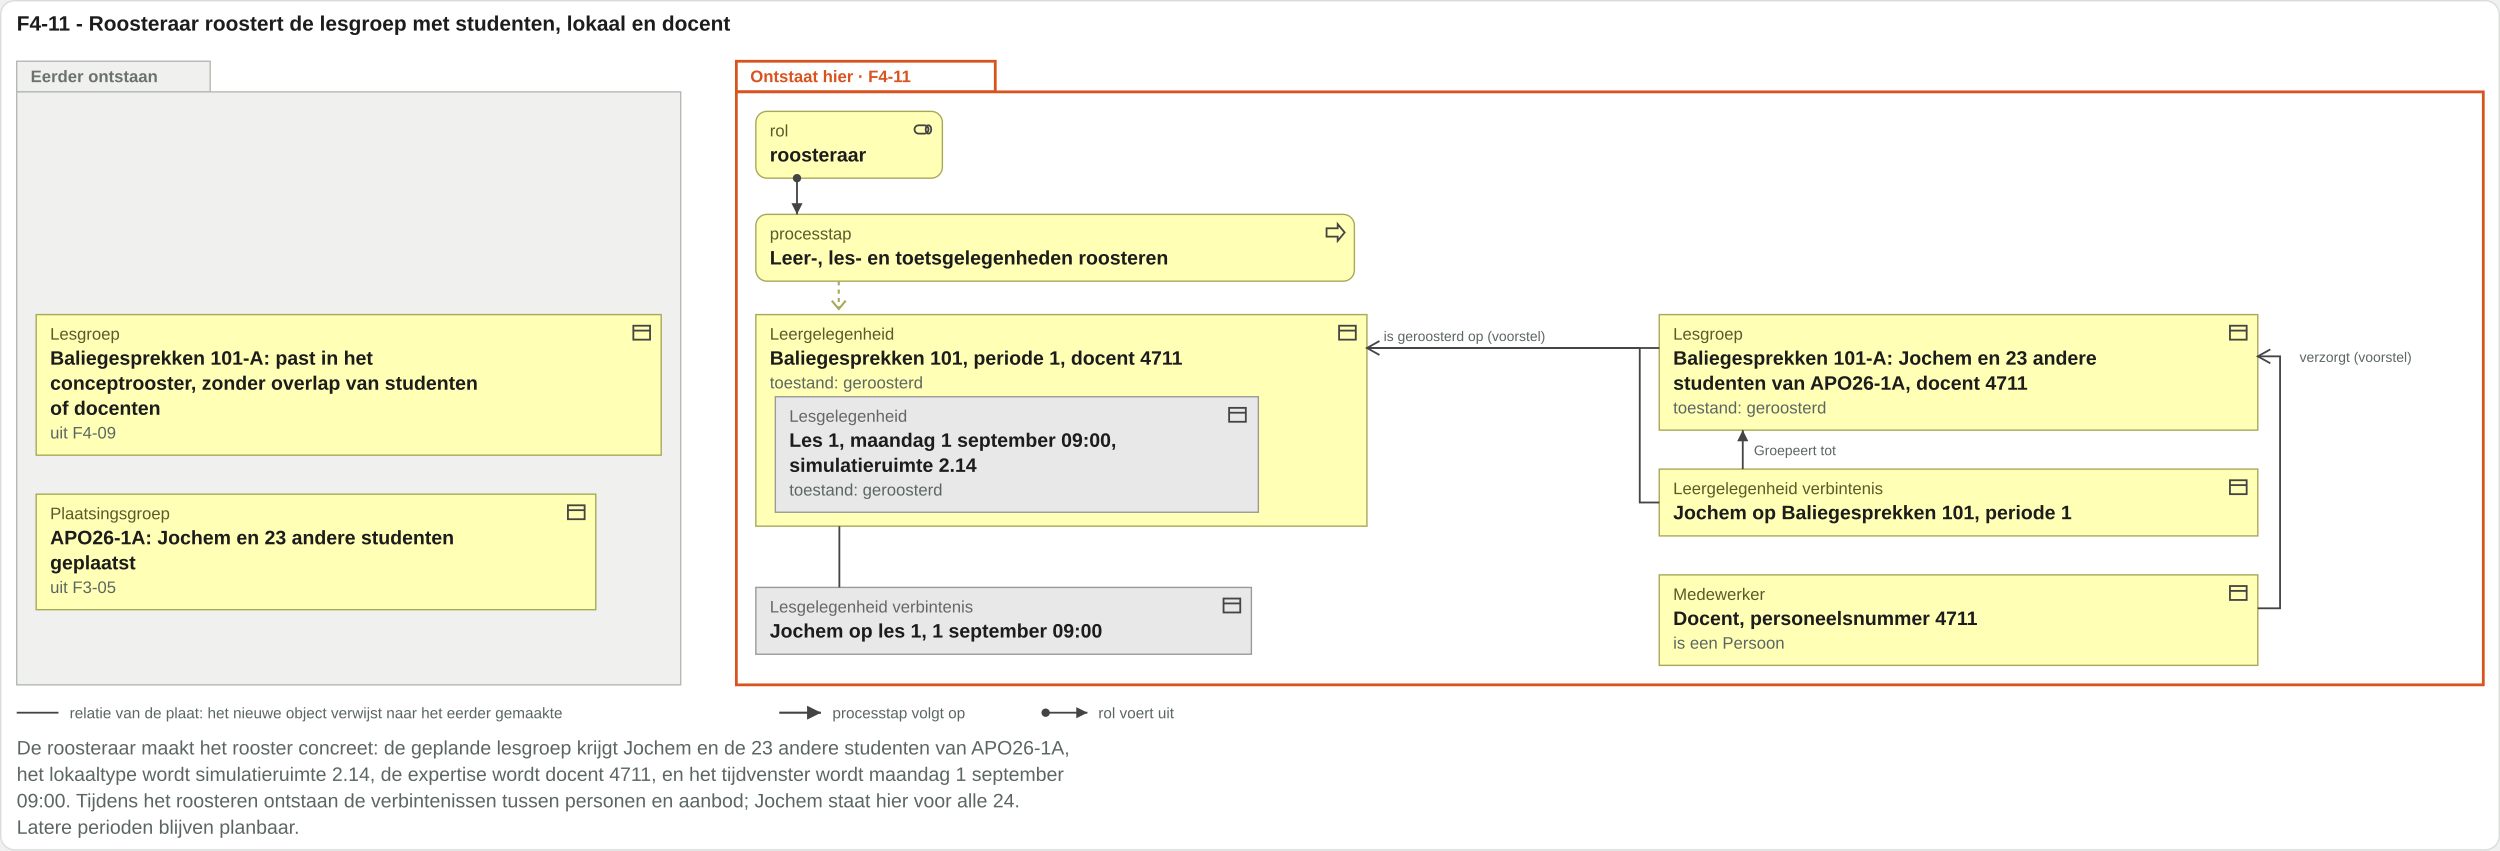
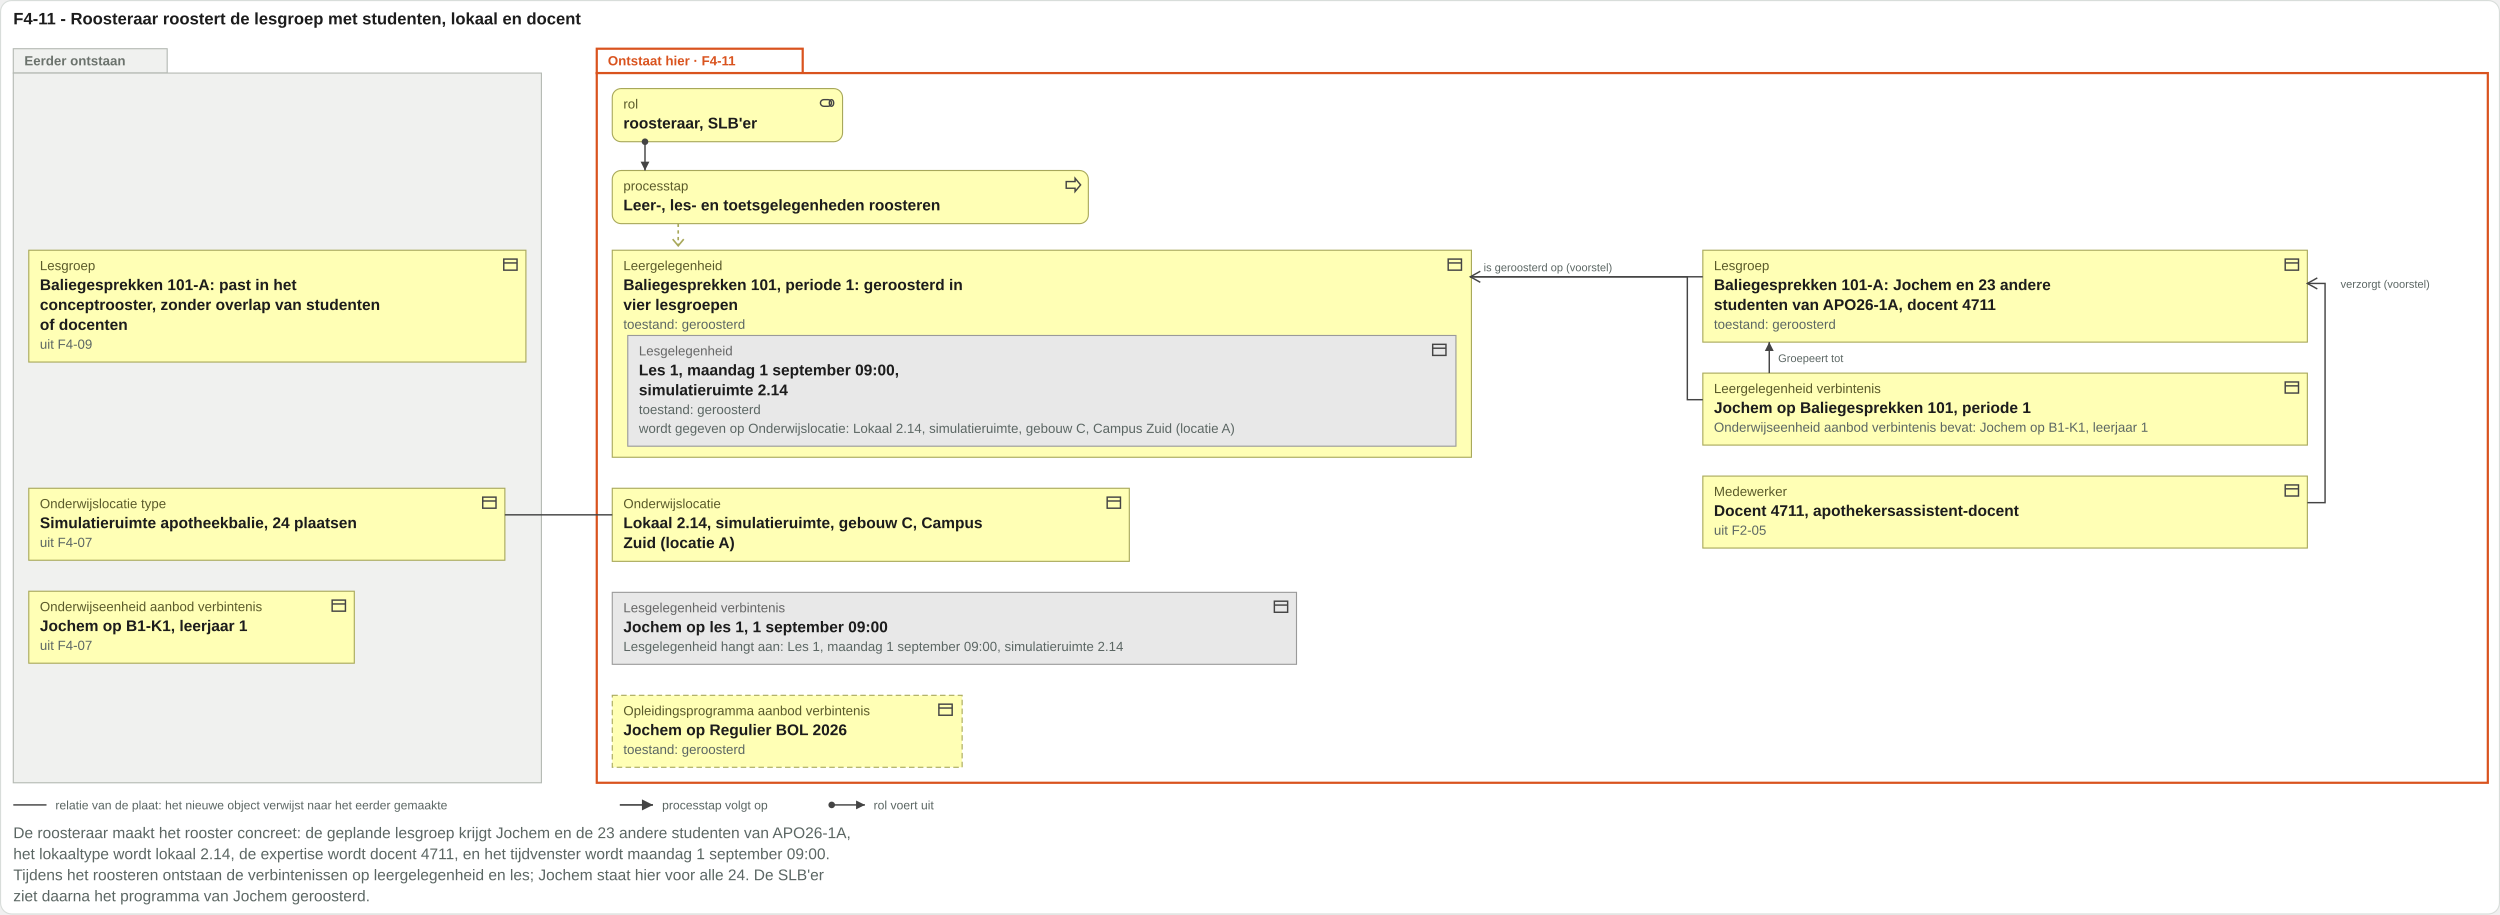
- <svg xmlns="http://www.w3.org/2000/svg" viewBox="0 0 1796 611" width="1796" height="611">
-   <rect x="0.5" y="0.5" width="1795" height="610" rx="10" fill="#ffffff" stroke="#d8ddda" />
+ <svg xmlns="http://www.w3.org/2000/svg" viewBox="0 0 2258 826" width="2258" height="826">
+   <rect x="0.5" y="0.5" width="2257" height="825" rx="10" fill="#ffffff" stroke="#d8ddda" />
  <text x="12" y="22" font-family="Arial, Helvetica, sans-serif" font-size="15" font-weight="bold" fill="#1c1c1c" text-anchor="start">F4-11 - Roosteraar roostert de lesgroep met studenten, lokaal en docent</text>
  <rect x="12" y="44" width="139" height="22" fill="#f0f1ef" stroke="#b4b9b3" />
-   <rect class="vlak-eerder" x="12" y="66" width="477" height="426" fill="#f0f1ef" stroke="#b4b9b3" />
+   <rect class="vlak-eerder" x="12" y="66" width="477" height="641" fill="#f0f1ef" stroke="#b4b9b3" />
  <text x="22" y="59" font-family="Arial, Helvetica, sans-serif" font-size="12" font-weight="bold" fill="#6b726c" text-anchor="start">Eerder ontstaan</text>
-   <rect x="529" y="44" width="186" height="22" fill="#ffffff" stroke="#d9531e" stroke-width="2" />
-   <rect class="vlak-hier" x="529" y="66" width="1255" height="426" fill="#ffffff" stroke="#d9531e" stroke-width="2" />
-   <text x="539" y="59" font-family="Arial, Helvetica, sans-serif" font-size="12" font-weight="bold" fill="#d9531e" text-anchor="start">Ontstaat hier · F4-11</text>
-   <rect x="543" y="80" width="134" height="48" rx="8" fill="#ffffb5" stroke="#a8a85a" />
-   <g transform="translate(655,85)" fill="none" stroke="#444" stroke-width="1.3">
+   <rect x="539" y="44" width="186" height="22" fill="#ffffff" stroke="#d9531e" stroke-width="2" />
+   <rect class="vlak-hier" x="539" y="66" width="1708" height="641" fill="#ffffff" stroke="#d9531e" stroke-width="2" />
+   <text x="549" y="59" font-family="Arial, Helvetica, sans-serif" font-size="12" font-weight="bold" fill="#d9531e" text-anchor="start">Ontstaat hier · F4-11</text>
+   <rect x="553" y="80" width="208" height="48" rx="8" fill="#ffffb5" stroke="#a8a85a" />
+   <g transform="translate(739,85)" fill="none" stroke="#444" stroke-width="1.3">
    <rect x="2" y="5" width="10" height="6" rx="3" />
    <ellipse cx="12" cy="8" rx="2" ry="3" />
  </g>
-   <text x="553" y="98" font-family="Arial, Helvetica, sans-serif" font-size="12" fill="#5a5a2a" text-anchor="start">rol</text>
-   <text x="553" y="116" font-family="Arial, Helvetica, sans-serif" font-size="14" font-weight="bold" fill="#1c1c1c" text-anchor="start">roosteraar</text>
-   <rect x="543" y="154" width="430" height="48" rx="8" fill="#ffffb5" stroke="#a8a85a" />
-   <g transform="translate(951,159)" fill="none" stroke="#444" stroke-width="1.3">
+   <text x="563" y="98" font-family="Arial, Helvetica, sans-serif" font-size="12" fill="#5a5a2a" text-anchor="start">rol</text>
+   <text x="563" y="116" font-family="Arial, Helvetica, sans-serif" font-size="14" font-weight="bold" fill="#1c1c1c" text-anchor="start">roosteraar, SLB'er</text>
+   <rect x="553" y="154" width="430" height="48" rx="8" fill="#ffffb5" stroke="#a8a85a" />
+   <g transform="translate(961,159)" fill="none" stroke="#444" stroke-width="1.3">
    <path d="M2 5h8V2l5 6-5 6v-3H2z" />
  </g>
-   <text x="553" y="172" font-family="Arial, Helvetica, sans-serif" font-size="12" fill="#5a5a2a" text-anchor="start">processtap</text>
-   <text x="553" y="190" font-family="Arial, Helvetica, sans-serif" font-size="14" font-weight="bold" fill="#1c1c1c" text-anchor="start">Leer-, les- en toetsgelegenheden roosteren</text>
-   <path class="toewijzing" d="M572.56 128V154" stroke="#444" stroke-width="1.3" fill="none" />
-   <circle cx="572.56" cy="128" r="3" fill="#444" />
-   <path d="M572.56 154l-4 -8h8z" fill="#444" />
-   <path d="M602.56 202 V222" stroke="#a8a85a" stroke-width="1.5" stroke-dasharray="3 3" />
-   <path d="M597.56 216 l5 6 5 -6" fill="none" stroke="#a8a85a" stroke-width="1.5" />
+   <text x="563" y="172" font-family="Arial, Helvetica, sans-serif" font-size="12" fill="#5a5a2a" text-anchor="start">processtap</text>
+   <text x="563" y="190" font-family="Arial, Helvetica, sans-serif" font-size="14" font-weight="bold" fill="#1c1c1c" text-anchor="start">Leer-, les- en toetsgelegenheden roosteren</text>
+   <path class="toewijzing" d="M582.56 128V154" stroke="#444" stroke-width="1.3" fill="none" />
+   <circle cx="582.56" cy="128" r="3" fill="#444" />
+   <path d="M582.56 154l-4 -8h8z" fill="#444" />
+   <path d="M612.56 202 V222" stroke="#a8a85a" stroke-width="1.5" stroke-dasharray="3 3" />
+   <path d="M607.56 216 l5 6 5 -6" fill="none" stroke="#a8a85a" stroke-width="1.5" />
  <rect x="26" y="226" width="449" height="101" rx="0" fill="#ffffb5" stroke="#a8a85a" />
  <g transform="translate(453,231)" fill="none" stroke="#444" stroke-width="1.3">
    <rect x="2" y="3" width="12" height="10" />
    <path d="M2 6.5h12" />
  </g>
  <text x="36" y="244" font-family="Arial, Helvetica, sans-serif" font-size="12" fill="#5a5a2a" text-anchor="start">Lesgroep</text>
  <text x="36" y="262" font-family="Arial, Helvetica, sans-serif" font-size="14" font-weight="bold" fill="#1c1c1c" text-anchor="start">Baliegesprekken 101-A: past in het</text>
  <text x="36" y="280" font-family="Arial, Helvetica, sans-serif" font-size="14" font-weight="bold" fill="#1c1c1c" text-anchor="start">conceptrooster, zonder overlap van studenten</text>
  <text x="36" y="298" font-family="Arial, Helvetica, sans-serif" font-size="14" font-weight="bold" fill="#1c1c1c" text-anchor="start">of docenten</text>
  <text x="36" y="315" font-family="Arial, Helvetica, sans-serif" font-size="12" fill="#5b6663" text-anchor="start">uit F4-09</text>
-   <rect x="26" y="355" width="402" height="83" rx="0" fill="#ffffb5" stroke="#a8a85a" />
-   <g transform="translate(406,360)" fill="none" stroke="#444" stroke-width="1.3">
+   <rect x="26" y="441" width="430" height="65" rx="0" fill="#ffffb5" stroke="#a8a85a" />
+   <g transform="translate(434,446)" fill="none" stroke="#444" stroke-width="1.3">
    <rect x="2" y="3" width="12" height="10" />
    <path d="M2 6.5h12" />
  </g>
-   <text x="36" y="373" font-family="Arial, Helvetica, sans-serif" font-size="12" fill="#5a5a2a" text-anchor="start">Plaatsingsgroep</text>
-   <text x="36" y="391" font-family="Arial, Helvetica, sans-serif" font-size="14" font-weight="bold" fill="#1c1c1c" text-anchor="start">APO26-1A: Jochem en 23 andere studenten</text>
-   <text x="36" y="409" font-family="Arial, Helvetica, sans-serif" font-size="14" font-weight="bold" fill="#1c1c1c" text-anchor="start">geplaatst</text>
-   <text x="36" y="426" font-family="Arial, Helvetica, sans-serif" font-size="12" fill="#5b6663" text-anchor="start">uit F3-05</text>
-   <rect x="543" y="226" width="439" height="152" rx="0" fill="#ffffb5" stroke="#a8a85a" />
-   <g transform="translate(960,231)" fill="none" stroke="#444" stroke-width="1.3">
+   <text x="36" y="459" font-family="Arial, Helvetica, sans-serif" font-size="12" fill="#5a5a2a" text-anchor="start">Onderwijslocatie type</text>
+   <text x="36" y="477" font-family="Arial, Helvetica, sans-serif" font-size="14" font-weight="bold" fill="#1c1c1c" text-anchor="start">Simulatieruimte apotheekbalie, 24 plaatsen</text>
+   <text x="36" y="494" font-family="Arial, Helvetica, sans-serif" font-size="12" fill="#5b6663" text-anchor="start">uit F4-07</text>
+   <rect x="26" y="534" width="294" height="65" rx="0" fill="#ffffb5" stroke="#a8a85a" />
+   <g transform="translate(298,539)" fill="none" stroke="#444" stroke-width="1.3">
    <rect x="2" y="3" width="12" height="10" />
    <path d="M2 6.5h12" />
  </g>
-   <text x="553" y="244" font-family="Arial, Helvetica, sans-serif" font-size="12" fill="#5a5a2a" text-anchor="start">Leergelegenheid</text>
-   <text x="553" y="262" font-family="Arial, Helvetica, sans-serif" font-size="14" font-weight="bold" fill="#1c1c1c" text-anchor="start">Baliegesprekken 101, periode 1, docent 4711</text>
-   <text x="553" y="279" font-family="Arial, Helvetica, sans-serif" font-size="12" fill="#5b6663" text-anchor="start">toestand: geroosterd</text>
-   <rect x="557" y="285" width="347" height="83" rx="0" fill="#e8e8e8" stroke="#9a9a9a" />
-   <g transform="translate(881,290)" fill="none" stroke="#444" stroke-width="1.3">
+   <text x="36" y="552" font-family="Arial, Helvetica, sans-serif" font-size="12" fill="#5a5a2a" text-anchor="start">Onderwijseenheid aanbod verbintenis</text>
+   <text x="36" y="570" font-family="Arial, Helvetica, sans-serif" font-size="14" font-weight="bold" fill="#1c1c1c" text-anchor="start">Jochem op B1-K1, leerjaar 1</text>
+   <text x="36" y="587" font-family="Arial, Helvetica, sans-serif" font-size="12" fill="#5b6663" text-anchor="start">uit F4-07</text>
+   <rect x="553" y="226" width="776" height="187" rx="0" fill="#ffffb5" stroke="#a8a85a" />
+   <g transform="translate(1306,231)" fill="none" stroke="#444" stroke-width="1.3">
    <rect x="2" y="3" width="12" height="10" />
    <path d="M2 6.5h12" />
  </g>
-   <text x="567" y="303" font-family="Arial, Helvetica, sans-serif" font-size="12" fill="#666666" text-anchor="start">Lesgelegenheid</text>
-   <text x="567" y="321" font-family="Arial, Helvetica, sans-serif" font-size="14" font-weight="bold" fill="#1c1c1c" text-anchor="start">Les 1, maandag 1 september 09:00,</text>
-   <text x="567" y="339" font-family="Arial, Helvetica, sans-serif" font-size="14" font-weight="bold" fill="#1c1c1c" text-anchor="start">simulatieruimte 2.14</text>
-   <text x="567" y="356" font-family="Arial, Helvetica, sans-serif" font-size="12" fill="#5b6663" text-anchor="start">toestand: geroosterd</text>
-   <rect x="543" y="422" width="356" height="48" rx="0" fill="#e8e8e8" stroke="#9a9a9a" />
-   <g transform="translate(877,427)" fill="none" stroke="#444" stroke-width="1.3">
+   <text x="563" y="244" font-family="Arial, Helvetica, sans-serif" font-size="12" fill="#5a5a2a" text-anchor="start">Leergelegenheid</text>
+   <text x="563" y="262" font-family="Arial, Helvetica, sans-serif" font-size="14" font-weight="bold" fill="#1c1c1c" text-anchor="start">Baliegesprekken 101, periode 1: geroosterd in</text>
+   <text x="563" y="280" font-family="Arial, Helvetica, sans-serif" font-size="14" font-weight="bold" fill="#1c1c1c" text-anchor="start">vier lesgroepen</text>
+   <text x="563" y="297" font-family="Arial, Helvetica, sans-serif" font-size="12" fill="#5b6663" text-anchor="start">toestand: geroosterd</text>
+   <rect x="567" y="303" width="748" height="100" rx="0" fill="#e8e8e8" stroke="#9a9a9a" />
+   <g transform="translate(1292,308)" fill="none" stroke="#444" stroke-width="1.3">
    <rect x="2" y="3" width="12" height="10" />
    <path d="M2 6.5h12" />
  </g>
-   <text x="553" y="440" font-family="Arial, Helvetica, sans-serif" font-size="12" fill="#666666" text-anchor="start">Lesgelegenheid verbintenis</text>
-   <text x="553" y="458" font-family="Arial, Helvetica, sans-serif" font-size="14" font-weight="bold" fill="#1c1c1c" text-anchor="start">Jochem op les 1, 1 september 09:00</text>
-   <path d="M603 378V422" stroke="#444" stroke-width="1.3" fill="none" />
-   <rect x="1192" y="226" width="430" height="83" rx="0" fill="#ffffb5" stroke="#a8a85a" />
-   <g transform="translate(1600,231)" fill="none" stroke="#444" stroke-width="1.3">
+   <text x="577" y="321" font-family="Arial, Helvetica, sans-serif" font-size="12" fill="#666666" text-anchor="start">Lesgelegenheid</text>
+   <text x="577" y="339" font-family="Arial, Helvetica, sans-serif" font-size="14" font-weight="bold" fill="#1c1c1c" text-anchor="start">Les 1, maandag 1 september 09:00,</text>
+   <text x="577" y="357" font-family="Arial, Helvetica, sans-serif" font-size="14" font-weight="bold" fill="#1c1c1c" text-anchor="start">simulatieruimte 2.14</text>
+   <text x="577" y="374" font-family="Arial, Helvetica, sans-serif" font-size="12" fill="#5b6663" text-anchor="start">toestand: geroosterd</text>
+   <text x="577" y="391" font-family="Arial, Helvetica, sans-serif" font-size="12" fill="#5b6663" text-anchor="start">wordt gegeven op Onderwijslocatie: Lokaal 2.14, simulatieruimte, gebouw C, Campus Zuid (locatie A)</text>
+   <rect x="553" y="441" width="467" height="66" rx="0" fill="#ffffb5" stroke="#a8a85a" />
+   <g transform="translate(998,446)" fill="none" stroke="#444" stroke-width="1.3">
    <rect x="2" y="3" width="12" height="10" />
    <path d="M2 6.5h12" />
  </g>
-   <text x="1202" y="244" font-family="Arial, Helvetica, sans-serif" font-size="12" fill="#5a5a2a" text-anchor="start">Lesgroep</text>
-   <text x="1202" y="262" font-family="Arial, Helvetica, sans-serif" font-size="14" font-weight="bold" fill="#1c1c1c" text-anchor="start">Baliegesprekken 101-A: Jochem en 23 andere</text>
-   <text x="1202" y="280" font-family="Arial, Helvetica, sans-serif" font-size="14" font-weight="bold" fill="#1c1c1c" text-anchor="start">studenten van APO26-1A, docent 4711</text>
-   <text x="1202" y="297" font-family="Arial, Helvetica, sans-serif" font-size="12" fill="#5b6663" text-anchor="start">toestand: geroosterd</text>
-   <rect x="1192" y="337" width="430" height="48" rx="0" fill="#ffffb5" stroke="#a8a85a" />
-   <g transform="translate(1600,342)" fill="none" stroke="#444" stroke-width="1.3">
+   <text x="563" y="459" font-family="Arial, Helvetica, sans-serif" font-size="12" fill="#5a5a2a" text-anchor="start">Onderwijslocatie</text>
+   <text x="563" y="477" font-family="Arial, Helvetica, sans-serif" font-size="14" font-weight="bold" fill="#1c1c1c" text-anchor="start">Lokaal 2.14, simulatieruimte, gebouw C, Campus</text>
+   <text x="563" y="495" font-family="Arial, Helvetica, sans-serif" font-size="14" font-weight="bold" fill="#1c1c1c" text-anchor="start">Zuid (locatie A)</text>
+   <rect x="553" y="535" width="618" height="65" rx="0" fill="#e8e8e8" stroke="#9a9a9a" />
+   <g transform="translate(1149,540)" fill="none" stroke="#444" stroke-width="1.3">
    <rect x="2" y="3" width="12" height="10" />
    <path d="M2 6.5h12" />
  </g>
-   <text x="1202" y="355" font-family="Arial, Helvetica, sans-serif" font-size="12" fill="#5a5a2a" text-anchor="start">Leergelegenheid verbintenis</text>
-   <text x="1202" y="373" font-family="Arial, Helvetica, sans-serif" font-size="14" font-weight="bold" fill="#1c1c1c" text-anchor="start">Jochem op Baliegesprekken 101, periode 1</text>
-   <rect x="1192" y="413" width="430" height="65" rx="0" fill="#ffffb5" stroke="#a8a85a" />
-   <g transform="translate(1600,418)" fill="none" stroke="#444" stroke-width="1.3">
+   <text x="563" y="553" font-family="Arial, Helvetica, sans-serif" font-size="12" fill="#666666" text-anchor="start">Lesgelegenheid verbintenis</text>
+   <text x="563" y="571" font-family="Arial, Helvetica, sans-serif" font-size="14" font-weight="bold" fill="#1c1c1c" text-anchor="start">Jochem op les 1, 1 september 09:00</text>
+   <text x="563" y="588" font-family="Arial, Helvetica, sans-serif" font-size="12" fill="#5b6663" text-anchor="start">Lesgelegenheid hangt aan: Les 1, maandag 1 september 09:00, simulatieruimte 2.14</text>
+   <rect x="553" y="628" width="316" height="65" rx="0" fill="#ffffb5" stroke="#a8a85a" stroke-dasharray="5 3" />
+   <g transform="translate(846,633)" fill="none" stroke="#444" stroke-width="1.3">
    <rect x="2" y="3" width="12" height="10" />
    <path d="M2 6.5h12" />
  </g>
-   <text x="1202" y="431" font-family="Arial, Helvetica, sans-serif" font-size="12" fill="#5a5a2a" text-anchor="start">Medewerker</text>
-   <text x="1202" y="449" font-family="Arial, Helvetica, sans-serif" font-size="14" font-weight="bold" fill="#1c1c1c" text-anchor="start">Docent, personeelsnummer 4711</text>
-   <text x="1202" y="466" font-family="Arial, Helvetica, sans-serif" font-size="12" fill="#5b6663" text-anchor="start">is een Persoon</text>
-   <path d="M1252 309V337" stroke="#444" stroke-width="1.3" fill="none" />
-   <path d="M1252 309l-4 8h8z" fill="#444" />
-   <text x="1260" y="327" font-family="Arial, Helvetica, sans-serif" font-size="10" fill="#5b6663" text-anchor="start">Groepeert tot</text>
-   <path class="naastlijn" d="M982 250H1192" stroke="#444" stroke-width="1.3" fill="none" />
-   <path d="M991 245L982 250L991 255" fill="none" stroke="#444" stroke-width="1.3" />
-   <text x="994" y="245" font-family="Arial, Helvetica, sans-serif" font-size="10" fill="#5b6663" text-anchor="start">is geroosterd op (voorstel)</text>
-   <path class="naastlijn" d="M982 250H1178V361H1192" stroke="#444" stroke-width="1.3" fill="none" />
-   <path class="naastlijn-groep" d="M1622 437H1638V256H1622" stroke="#444" stroke-width="1.3" fill="none" />
-   <path d="M1631 251L1622 256L1631 261" fill="none" stroke="#444" stroke-width="1.3" />
-   <text x="1652" y="260" font-family="Arial, Helvetica, sans-serif" font-size="10" fill="#5b6663" text-anchor="start">verzorgt (voorstel)</text>
-   <path d="M12 512H42" stroke="#444" stroke-width="1.3" />
-   <text x="50" y="516" font-family="Arial, Helvetica, sans-serif" font-size="11" fill="#5b6663" text-anchor="start">relatie van de plaat: het nieuwe object verwijst naar het eerder gemaakte</text>
-   <path d="M559.8 512H589.8" stroke="#444" stroke-width="1.5" />
-   <path d="M589.8 512l-10 -5v10z" fill="#444" />
-   <text x="598" y="516" font-family="Arial, Helvetica, sans-serif" font-size="11" fill="#5b6663" text-anchor="start">processtap volgt op</text>
-   <circle cx="751.2" cy="512" r="3" fill="#444" />
-   <path d="M751.2 512H781.2" stroke="#444" stroke-width="1.3" />
-   <path d="M781.2 512l-8 -4v8z" fill="#444" />
-   <text x="789" y="516" font-family="Arial, Helvetica, sans-serif" font-size="11" fill="#5b6663" text-anchor="start">rol voert uit</text>
-   <text x="12" y="542" font-family="Arial, Helvetica, sans-serif" font-size="14" fill="#5b6663" text-anchor="start">De roosteraar maakt het rooster concreet: de geplande lesgroep krijgt Jochem en de 23 andere studenten van APO26-1A,</text>
-   <text x="12" y="561" font-family="Arial, Helvetica, sans-serif" font-size="14" fill="#5b6663" text-anchor="start">het lokaaltype wordt simulatieruimte 2.14, de expertise wordt docent 4711, en het tijdvenster wordt maandag 1 september</text>
-   <text x="12" y="580" font-family="Arial, Helvetica, sans-serif" font-size="14" fill="#5b6663" text-anchor="start">09:00. Tijdens het roosteren ontstaan de verbintenissen tussen personen en aanbod; Jochem staat hier voor alle 24.</text>
-   <text x="12" y="599" font-family="Arial, Helvetica, sans-serif" font-size="14" fill="#5b6663" text-anchor="start">Latere perioden blijven planbaar.</text>
+   <text x="563" y="646" font-family="Arial, Helvetica, sans-serif" font-size="12" fill="#5a5a2a" text-anchor="start">Opleidingsprogramma aanbod verbintenis</text>
+   <text x="563" y="664" font-family="Arial, Helvetica, sans-serif" font-size="14" font-weight="bold" fill="#1c1c1c" text-anchor="start">Jochem op Regulier BOL 2026</text>
+   <text x="563" y="681" font-family="Arial, Helvetica, sans-serif" font-size="12" fill="#5b6663" text-anchor="start">toestand: geroosterd</text>
+   <rect x="1538" y="226" width="546" height="83" rx="0" fill="#ffffb5" stroke="#a8a85a" />
+   <g transform="translate(2062,231)" fill="none" stroke="#444" stroke-width="1.3">
+     <rect x="2" y="3" width="12" height="10" />
+     <path d="M2 6.5h12" />
+   </g>
+   <text x="1548" y="244" font-family="Arial, Helvetica, sans-serif" font-size="12" fill="#5a5a2a" text-anchor="start">Lesgroep</text>
+   <text x="1548" y="262" font-family="Arial, Helvetica, sans-serif" font-size="14" font-weight="bold" fill="#1c1c1c" text-anchor="start">Baliegesprekken 101-A: Jochem en 23 andere</text>
+   <text x="1548" y="280" font-family="Arial, Helvetica, sans-serif" font-size="14" font-weight="bold" fill="#1c1c1c" text-anchor="start">studenten van APO26-1A, docent 4711</text>
+   <text x="1548" y="297" font-family="Arial, Helvetica, sans-serif" font-size="12" fill="#5b6663" text-anchor="start">toestand: geroosterd</text>
+   <rect x="1538" y="337" width="546" height="65" rx="0" fill="#ffffb5" stroke="#a8a85a" />
+   <g transform="translate(2062,342)" fill="none" stroke="#444" stroke-width="1.3">
+     <rect x="2" y="3" width="12" height="10" />
+     <path d="M2 6.5h12" />
+   </g>
+   <text x="1548" y="355" font-family="Arial, Helvetica, sans-serif" font-size="12" fill="#5a5a2a" text-anchor="start">Leergelegenheid verbintenis</text>
+   <text x="1548" y="373" font-family="Arial, Helvetica, sans-serif" font-size="14" font-weight="bold" fill="#1c1c1c" text-anchor="start">Jochem op Baliegesprekken 101, periode 1</text>
+   <text x="1548" y="390" font-family="Arial, Helvetica, sans-serif" font-size="12" fill="#5b6663" text-anchor="start">Onderwijseenheid aanbod verbintenis bevat: Jochem op B1-K1, leerjaar 1</text>
+   <rect x="1538" y="430" width="546" height="65" rx="0" fill="#ffffb5" stroke="#a8a85a" />
+   <g transform="translate(2062,435)" fill="none" stroke="#444" stroke-width="1.3">
+     <rect x="2" y="3" width="12" height="10" />
+     <path d="M2 6.5h12" />
+   </g>
+   <text x="1548" y="448" font-family="Arial, Helvetica, sans-serif" font-size="12" fill="#5a5a2a" text-anchor="start">Medewerker</text>
+   <text x="1548" y="466" font-family="Arial, Helvetica, sans-serif" font-size="14" font-weight="bold" fill="#1c1c1c" text-anchor="start">Docent 4711, apothekersassistent-docent</text>
+   <text x="1548" y="483" font-family="Arial, Helvetica, sans-serif" font-size="12" fill="#5b6663" text-anchor="start">uit F2-05</text>
+   <path d="M1598 309V337" stroke="#444" stroke-width="1.3" fill="none" />
+   <path d="M1598 309l-4 8h8z" fill="#444" />
+   <text x="1606" y="327" font-family="Arial, Helvetica, sans-serif" font-size="10" fill="#5b6663" text-anchor="start">Groepeert tot</text>
+   <path class="naastlijn" d="M1328 250H1538" stroke="#444" stroke-width="1.3" fill="none" />
+   <path d="M1337 245L1328 250L1337 255" fill="none" stroke="#444" stroke-width="1.3" />
+   <text x="1340" y="245" font-family="Arial, Helvetica, sans-serif" font-size="10" fill="#5b6663" text-anchor="start">is geroosterd op (voorstel)</text>
+   <path class="naastlijn" d="M1328 250H1524V361H1538" stroke="#444" stroke-width="1.3" fill="none" />
+   <path class="naastlijn-groep" d="M2084 454H2100V256H2084" stroke="#444" stroke-width="1.3" fill="none" />
+   <path d="M2093 251L2084 256L2093 261" fill="none" stroke="#444" stroke-width="1.3" />
+   <text x="2114" y="260" font-family="Arial, Helvetica, sans-serif" font-size="10" fill="#5b6663" text-anchor="start">verzorgt (voorstel)</text>
+   <path class="herkomstlijn" d="M456 465H491V465H553" stroke="#444" stroke-width="1.3" fill="none" />
+   <path d="M12 727H42" stroke="#444" stroke-width="1.3" />
+   <text x="50" y="731" font-family="Arial, Helvetica, sans-serif" font-size="11" fill="#5b6663" text-anchor="start">relatie van de plaat: het nieuwe object verwijst naar het eerder gemaakte</text>
+   <path d="M559.8 727H589.8" stroke="#444" stroke-width="1.5" />
+   <path d="M589.8 727l-10 -5v10z" fill="#444" />
+   <text x="598" y="731" font-family="Arial, Helvetica, sans-serif" font-size="11" fill="#5b6663" text-anchor="start">processtap volgt op</text>
+   <circle cx="751.2" cy="727" r="3" fill="#444" />
+   <path d="M751.2 727H781.2" stroke="#444" stroke-width="1.3" />
+   <path d="M781.2 727l-8 -4v8z" fill="#444" />
+   <text x="789" y="731" font-family="Arial, Helvetica, sans-serif" font-size="11" fill="#5b6663" text-anchor="start">rol voert uit</text>
+   <text x="12" y="757" font-family="Arial, Helvetica, sans-serif" font-size="14" fill="#5b6663" text-anchor="start">De roosteraar maakt het rooster concreet: de geplande lesgroep krijgt Jochem en de 23 andere studenten van APO26-1A,</text>
+   <text x="12" y="776" font-family="Arial, Helvetica, sans-serif" font-size="14" fill="#5b6663" text-anchor="start">het lokaaltype wordt lokaal 2.14, de expertise wordt docent 4711, en het tijdvenster wordt maandag 1 september 09:00.</text>
+   <text x="12" y="795" font-family="Arial, Helvetica, sans-serif" font-size="14" fill="#5b6663" text-anchor="start">Tijdens het roosteren ontstaan de verbintenissen op leergelegenheid en les; Jochem staat hier voor alle 24. De SLB'er</text>
+   <text x="12" y="814" font-family="Arial, Helvetica, sans-serif" font-size="14" fill="#5b6663" text-anchor="start">ziet daarna het programma van Jochem geroosterd.</text>
</svg>
